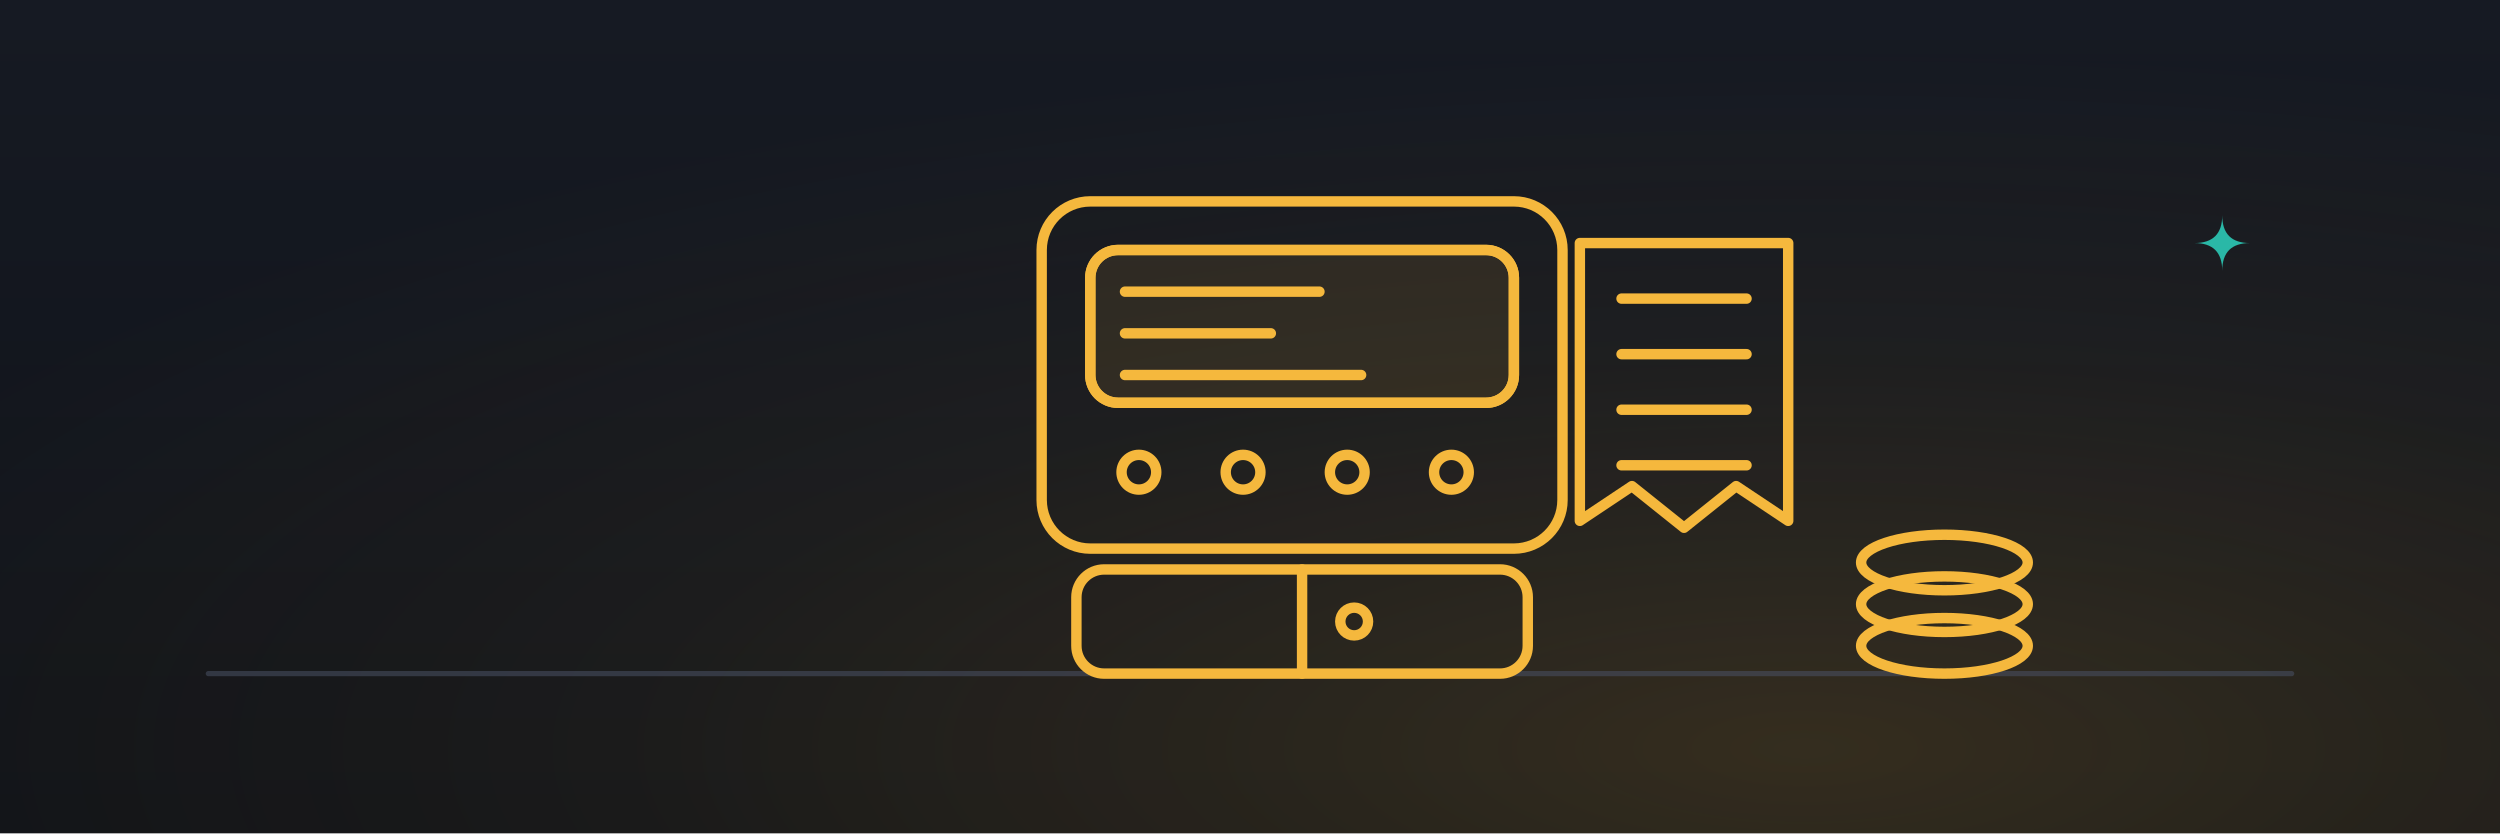
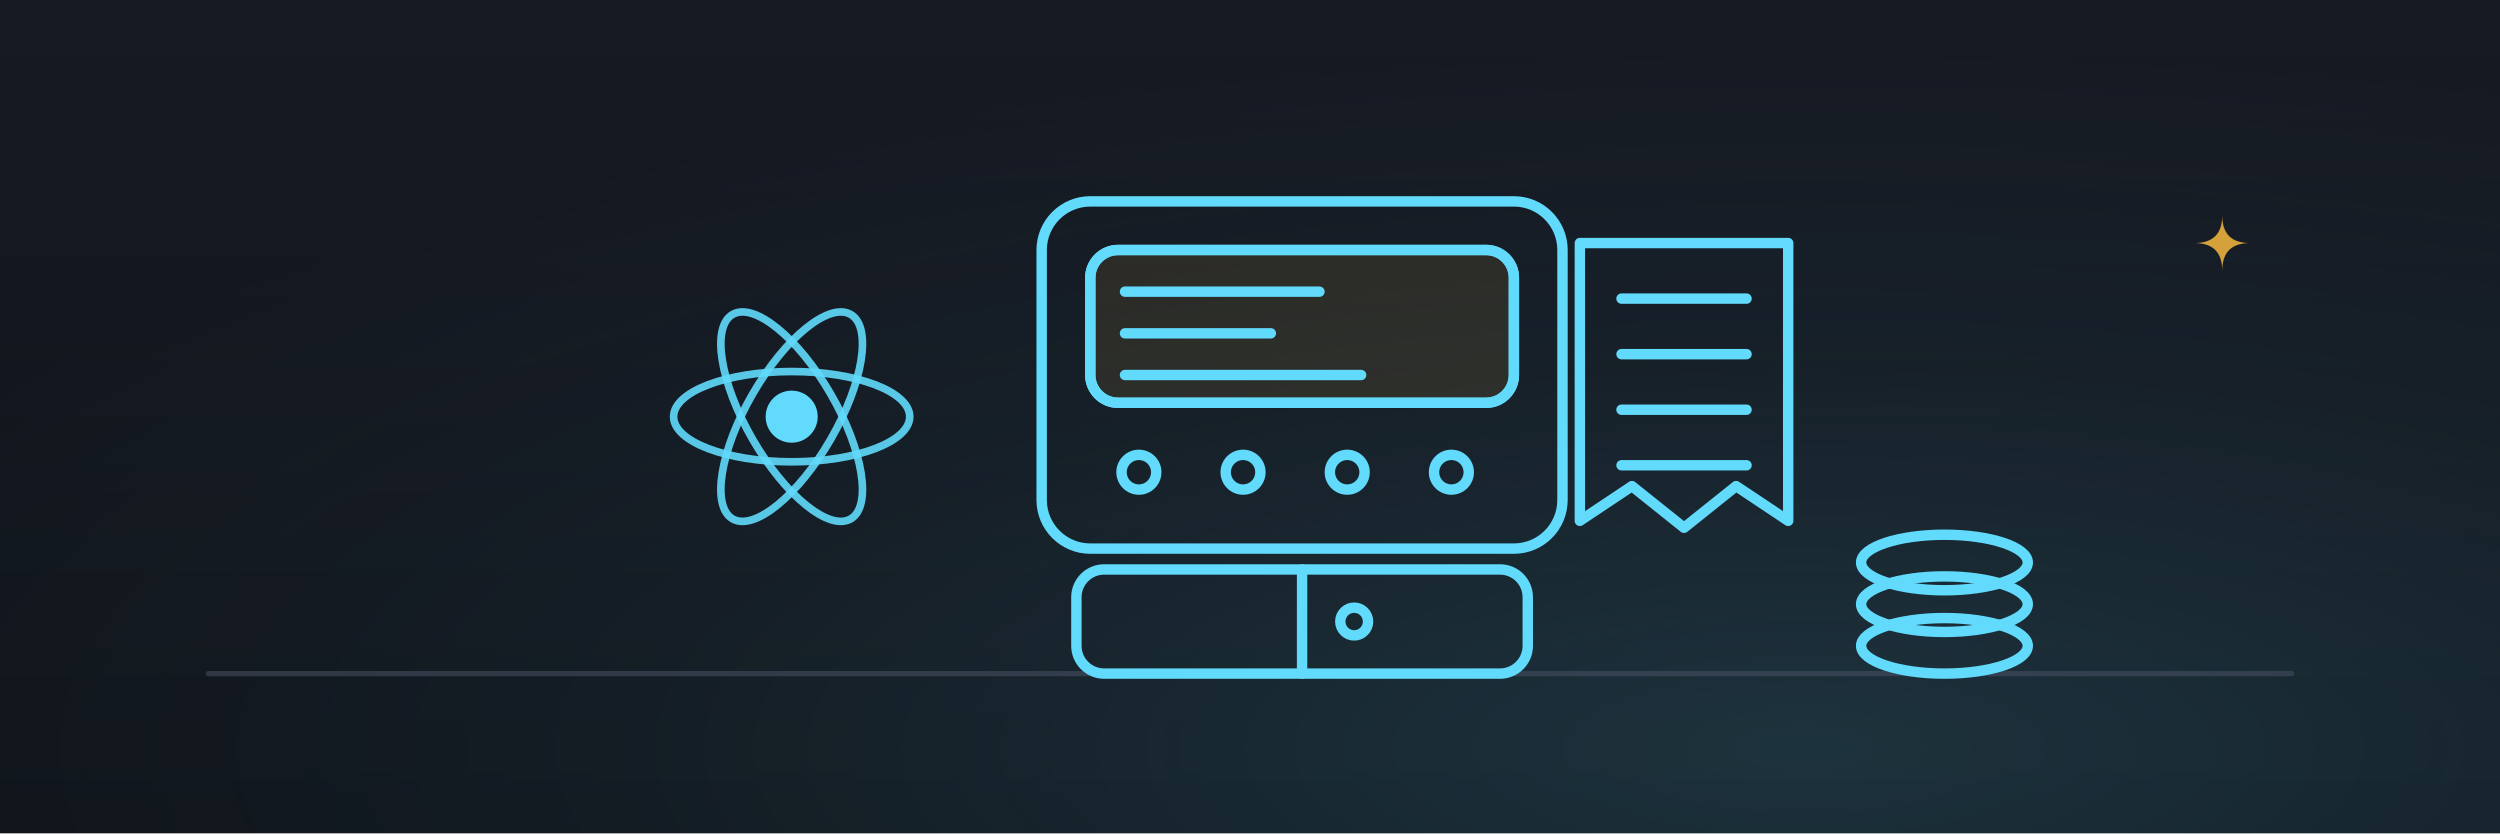
<svg xmlns="http://www.w3.org/2000/svg" width="720" height="240" viewBox="0 0 720 240" role="img">
  <defs>
    <linearGradient id="bg" x1="0" y1="0" x2="0" y2="1">
      <stop offset="0" stop-color="#161A23" />
      <stop offset="1" stop-color="#0F1218" />
    </linearGradient>
-     <radialGradient id="g-F5B83D" cx="0.72" cy="0.9" r="0.85">
-       <stop offset="0" stop-color="#F5B83D" stop-opacity="0.16" />
-       <stop offset="0.55" stop-color="#F5B83D" stop-opacity="0.05" />
-       <stop offset="1" stop-color="#F5B83D" stop-opacity="0" />
+     <radialGradient id="g-61DAFB" cx="0.72" cy="0.9" r="0.85">
+       <stop offset="0" stop-color="#61DAFB" stop-opacity="0.16" />
+       <stop offset="0.55" stop-color="#61DAFB" stop-opacity="0.05" />
+       <stop offset="1" stop-color="#61DAFB" stop-opacity="0" />
    </radialGradient>
  </defs>
  <rect width="720" height="240" fill="url(#bg)" />
-   <rect width="720" height="240" fill="url(#g-F5B83D)" />
+   <rect width="720" height="240" fill="url(#g-61DAFB)" />
  <path d="M60 194 H 660" stroke="#4A5164" stroke-opacity="0.55" stroke-width="1.5" stroke-linecap="round" />
-   <g fill="none" stroke="#F5B83D" stroke-width="3" stroke-linecap="round" stroke-linejoin="round">
-     <g fill="none" stroke="#F5B83D" stroke-width="3" stroke-opacity="1.0" stroke-linecap="round" stroke-linejoin="round">
+   <g fill="none" stroke="#61DAFB" stroke-width="3" stroke-linecap="round" stroke-linejoin="round">
+     <g fill="none" stroke="#61DAFB" stroke-width="3" stroke-opacity="1.0" stroke-linecap="round" stroke-linejoin="round">
      <rect x="300" y="58" width="150" height="100" rx="14" />
      <rect x="314" y="72" width="122" height="44" rx="8" />
      <rect x="314" y="72" width="122" height="44" rx="8" fill="#F5B83D" fill-opacity="0.10" />
      <line x1="324" y1="84" x2="380" y2="84" />
      <line x1="324" y1="96" x2="366" y2="96" />
      <line x1="324" y1="108" x2="392" y2="108" />
      <circle cx="328" cy="136" r="5" />
      <circle cx="358" cy="136" r="5" />
      <circle cx="388" cy="136" r="5" />
      <circle cx="418" cy="136" r="5" />
      <rect x="310" y="164" width="130" height="30" rx="8" />
      <line x1="375" y1="164" x2="375" y2="194" />
      <circle cx="390" cy="179" r="4" />
      <path d="M 455 70 L 515 70 L 515 150 L 500 140 L 485 152 L 470 140 L 455 150 Z" />
      <line x1="467" y1="86" x2="503" y2="86" />
      <line x1="467" y1="102" x2="503" y2="102" />
      <line x1="467" y1="118" x2="503" y2="118" />
      <line x1="467" y1="134" x2="503" y2="134" />
      <ellipse cx="560" cy="186" rx="24" ry="8" />
      <ellipse cx="560" cy="174" rx="24" ry="8" />
      <ellipse cx="560" cy="162" rx="24" ry="8" />
    </g>
+     <g fill="none" stroke="#61DAFB" stroke-width="2.2" stroke-opacity="0.9">
+       <ellipse cx="228" cy="120" rx="34" ry="13" />
+       <ellipse cx="228" cy="120" rx="34" ry="13" transform="rotate(60 228 120)" />
+       <ellipse cx="228" cy="120" rx="34" ry="13" transform="rotate(120 228 120)" />
+     </g>
+     <circle cx="228" cy="120" r="6" fill="#61DAFB" />
  </g>
-   <path d="M 640 62 Q 640 70 648 70 Q 640 70 640 78 Q 640 70 632 70 Q 640 70 640 62" fill="#2DD4BF" fill-opacity="0.85" stroke="none" />
+   <path d="M 640 62 Q 640 70 648 70 Q 640 70 640 78 Q 640 70 632 70 Q 640 70 640 62" fill="#F5B83D" fill-opacity="0.85" stroke="none" />
</svg>
